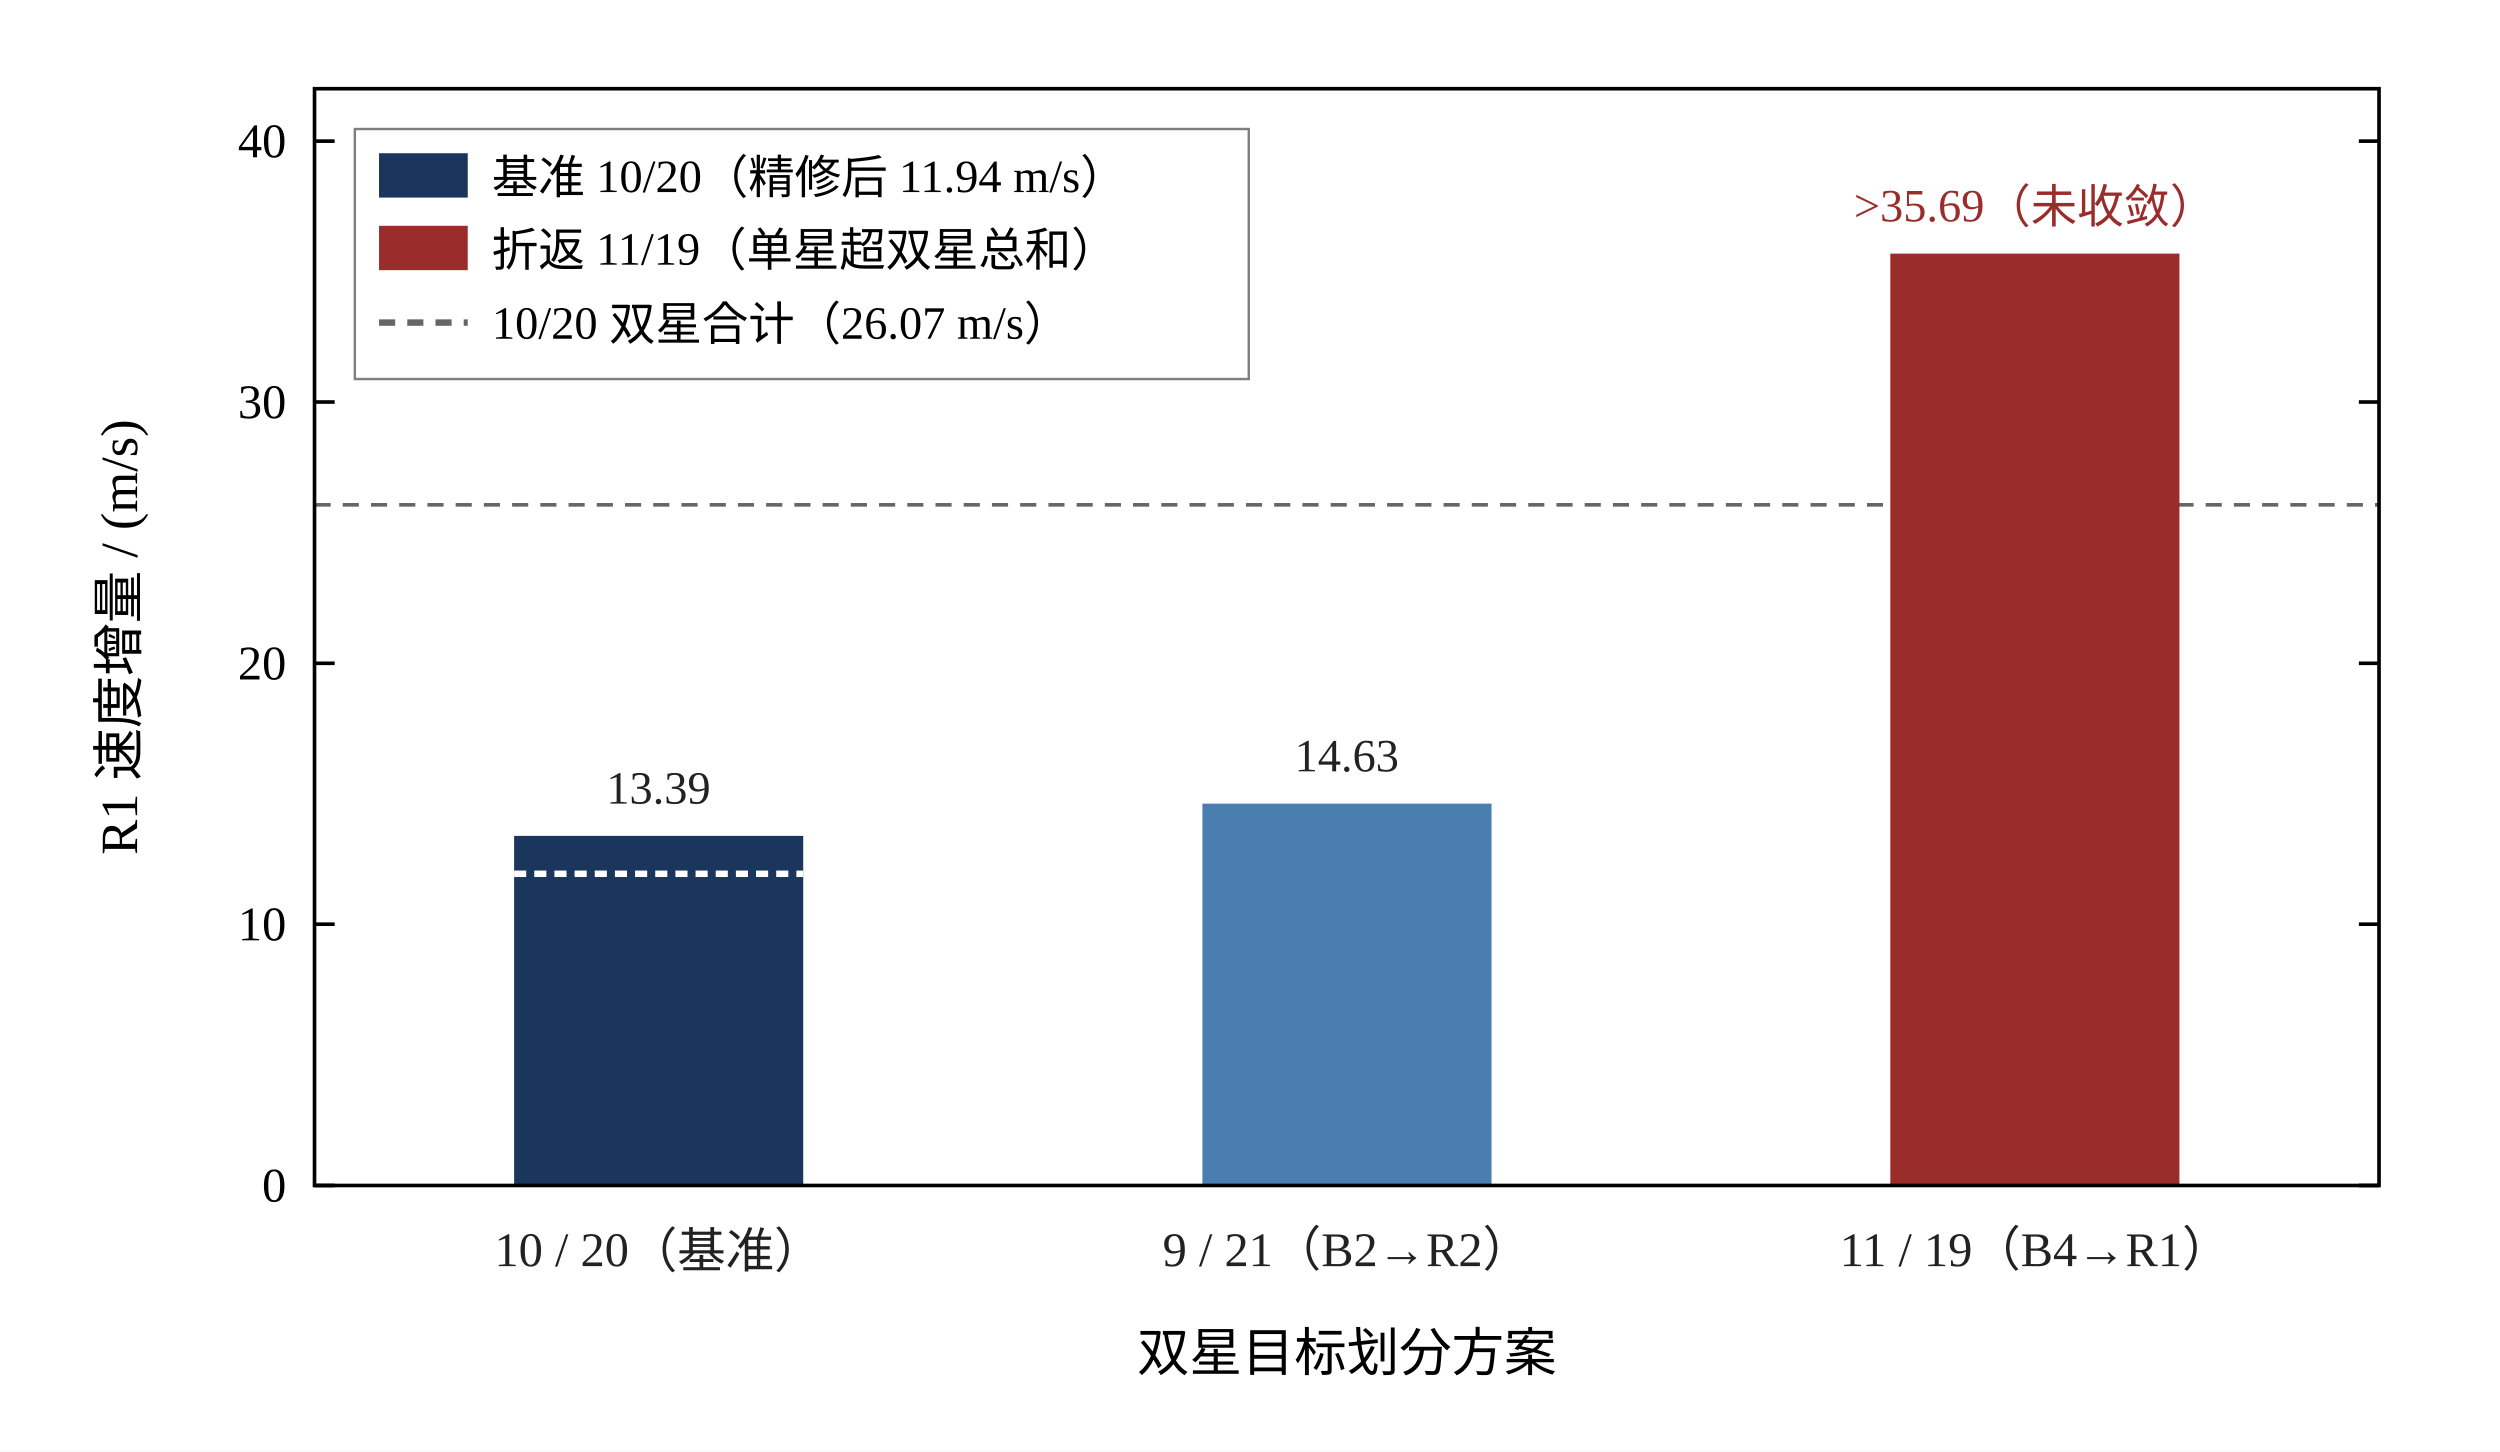
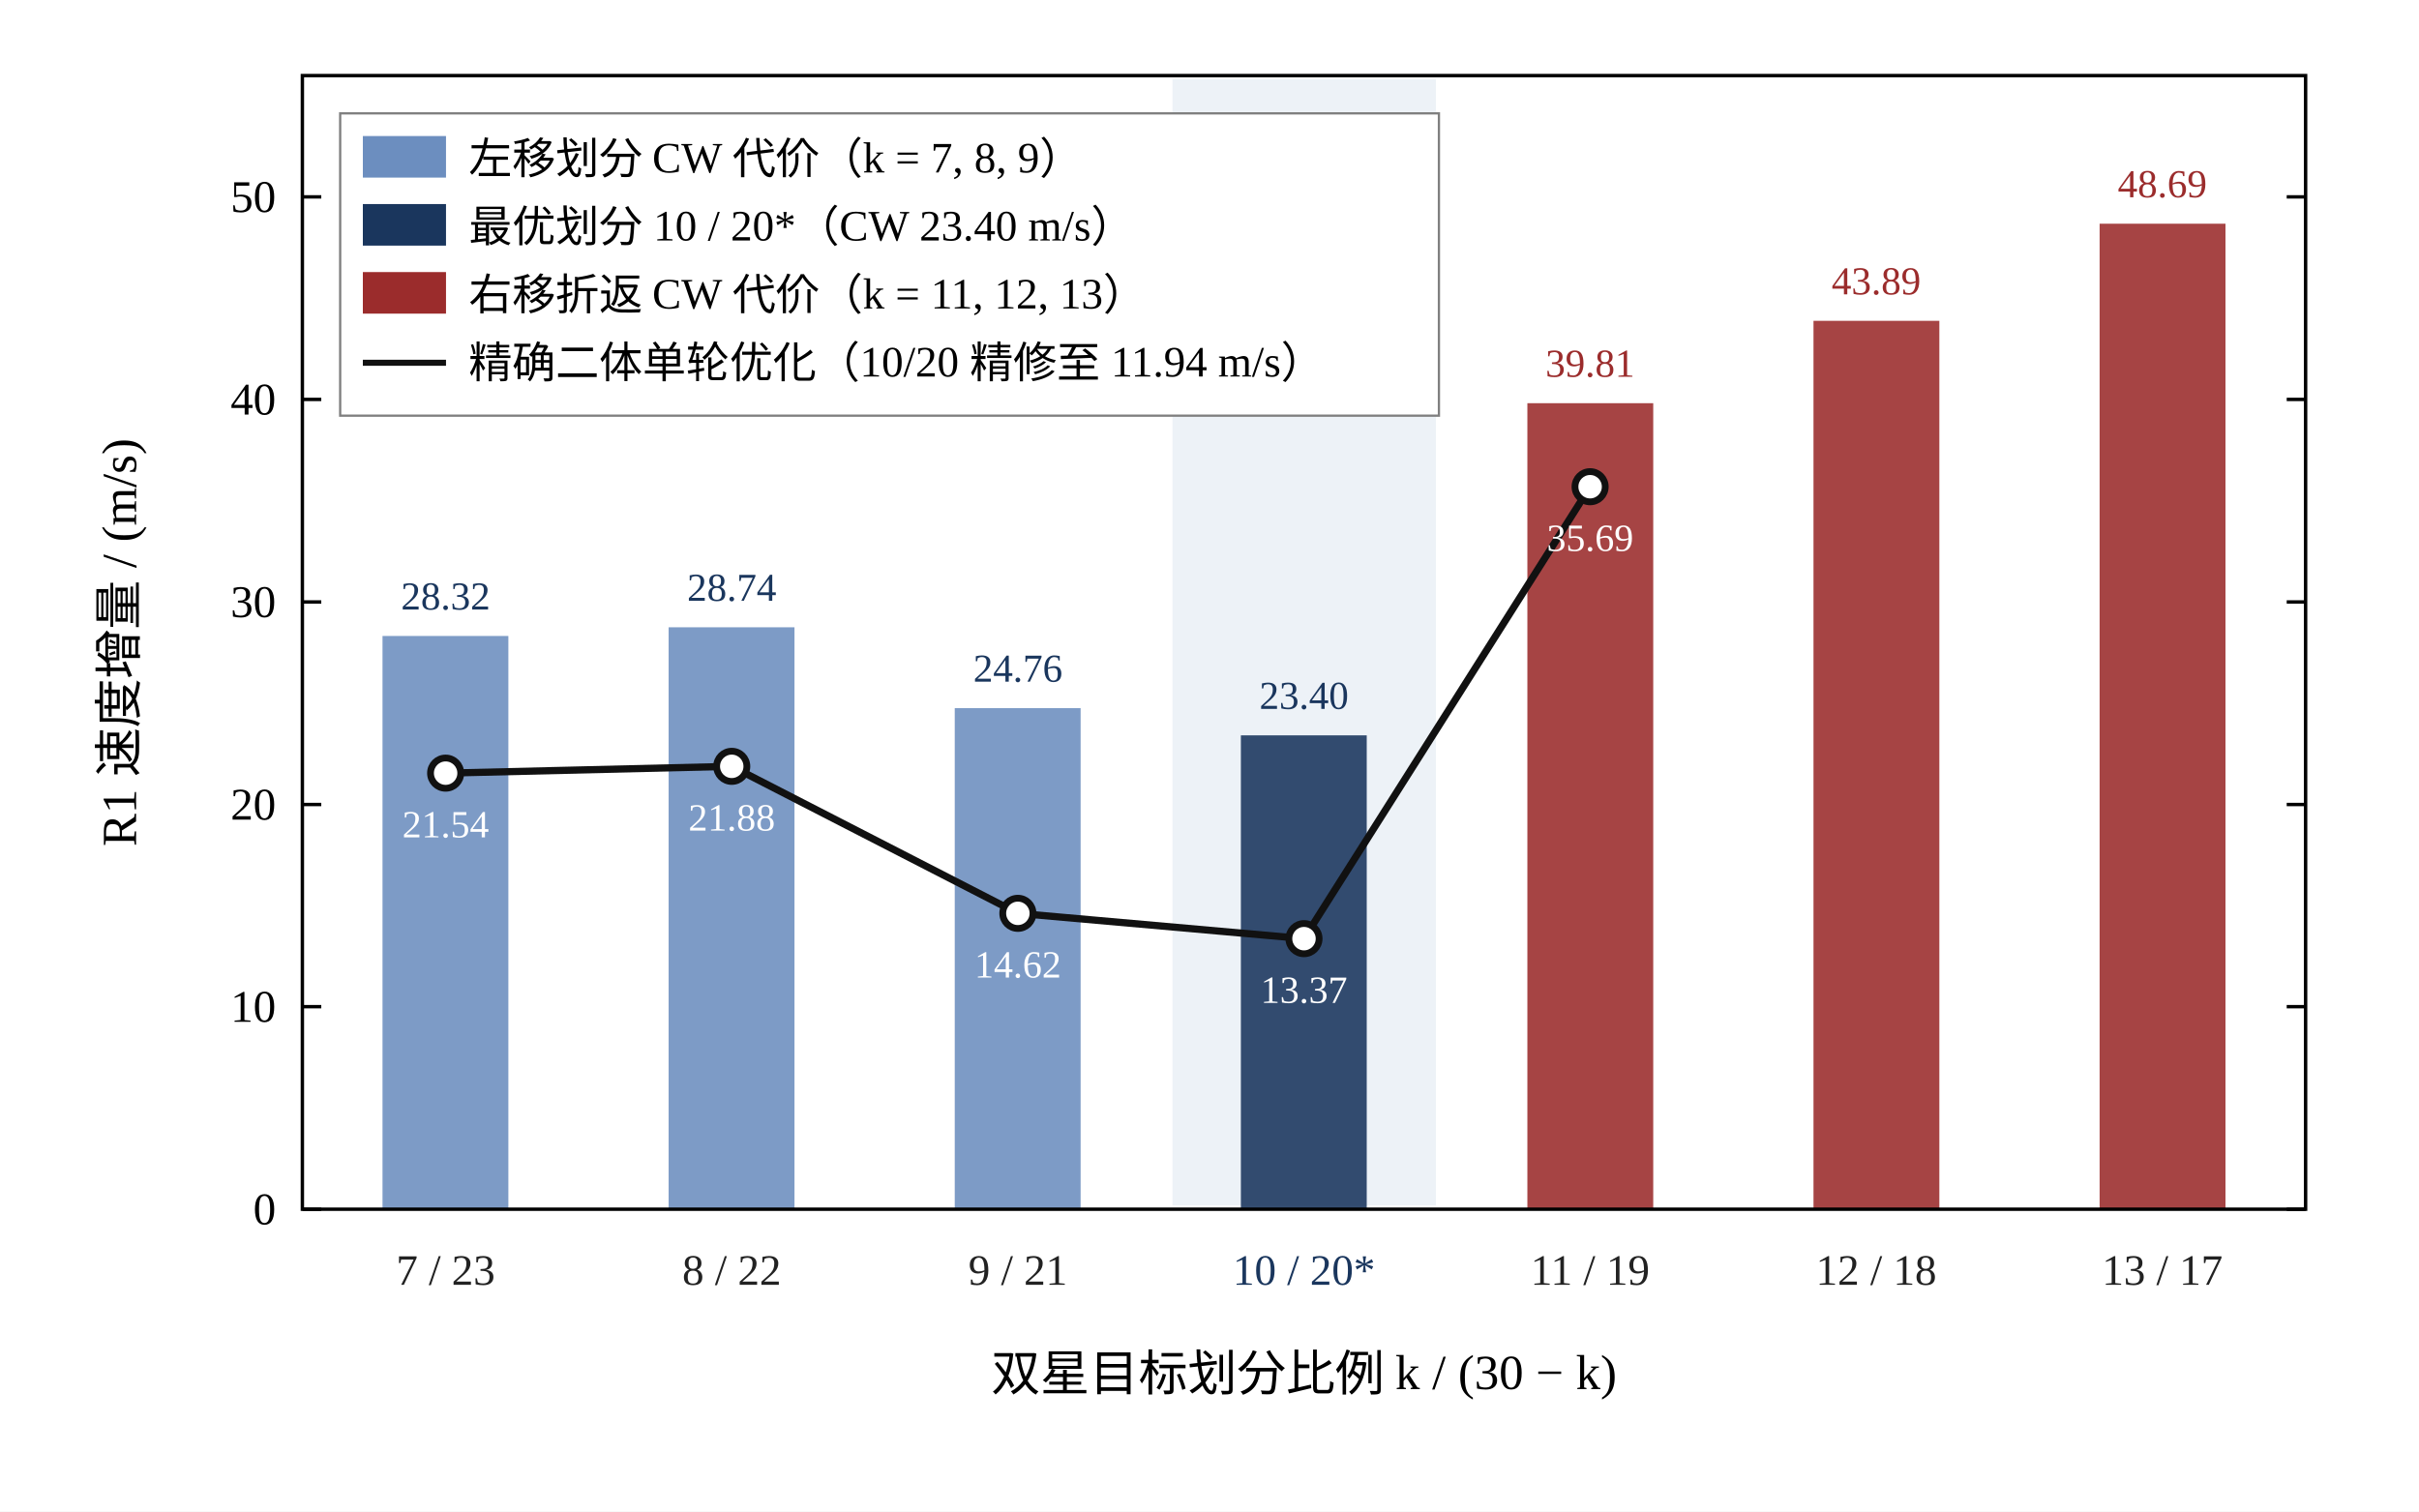
- <svg xmlns="http://www.w3.org/2000/svg" width="620" height="360" viewBox="0 0 620 360">
-   <rect x="0" y="0" width="620" height="360" fill="#FFFFFF" />
-   <line x1="78.0" y1="125.2" x2="590.0" y2="125.2" stroke="#666666" stroke-width="0.9" stroke-dasharray="4,3" />
-   <rect x="127.5" y="207.3" width="71.7" height="86.7" fill="#1A365D" />
-   <text x="163.3" y="199.3" font-family="SimSun, Times New Roman" font-size="11.5" text-anchor="middle" fill="#222222">13.39</text>
-   <line x1="127.5" y1="216.7" x2="199.2" y2="216.7" stroke="#FFFFFF" stroke-width="1.6" stroke-dasharray="3,2" />
-   <text x="163.3" y="314.0" font-family="SimSun, Times New Roman" font-size="12" text-anchor="middle" fill="#222222">10 / 20（基准）</text>
-   <rect x="298.2" y="199.3" width="71.7" height="94.7" fill="#4A7EB0" />
-   <text x="334.0" y="191.3" font-family="SimSun, Times New Roman" font-size="11.5" text-anchor="middle" fill="#222222">14.63</text>
-   <text x="334.0" y="314.0" font-family="SimSun, Times New Roman" font-size="12" text-anchor="middle" fill="#222222">9 / 21（B2→R2）</text>
-   <rect x="468.8" y="62.9" width="71.7" height="231.1" fill="#9B2C2C" />
-   <text x="504.7" y="54.9" font-family="SimSun, Times New Roman" font-size="11.5" text-anchor="middle" fill="#9B2C2C">&gt;35.69（未收敛）</text>
-   <text x="504.7" y="314.0" font-family="SimSun, Times New Roman" font-size="12" text-anchor="middle" fill="#222222">11 / 19（B4→R1）</text>
-   <rect x="78" y="22" width="512" height="272" fill="none" stroke="#000000" stroke-width="0.9" />
-   <line x1="78.0" y1="294.0" x2="83.0" y2="294.0" stroke="#000000" stroke-width="0.9" />
-   <line x1="590.0" y1="294.0" x2="585.0" y2="294.0" stroke="#000000" stroke-width="0.9" />
-   <text x="71.0" y="298.0" font-family="SimSun, Times New Roman" font-size="12" text-anchor="end" fill="#000000">0</text>
-   <line x1="78.0" y1="229.2" x2="83.0" y2="229.2" stroke="#000000" stroke-width="0.9" />
-   <line x1="590.0" y1="229.2" x2="585.0" y2="229.2" stroke="#000000" stroke-width="0.9" />
-   <text x="71.0" y="233.2" font-family="SimSun, Times New Roman" font-size="12" text-anchor="end" fill="#000000">10</text>
-   <line x1="78.0" y1="164.5" x2="83.0" y2="164.5" stroke="#000000" stroke-width="0.9" />
-   <line x1="590.0" y1="164.5" x2="585.0" y2="164.5" stroke="#000000" stroke-width="0.9" />
-   <text x="71.0" y="168.5" font-family="SimSun, Times New Roman" font-size="12" text-anchor="end" fill="#000000">20</text>
-   <line x1="78.0" y1="99.7" x2="83.0" y2="99.7" stroke="#000000" stroke-width="0.9" />
-   <line x1="590.0" y1="99.7" x2="585.0" y2="99.7" stroke="#000000" stroke-width="0.9" />
-   <text x="71.0" y="103.7" font-family="SimSun, Times New Roman" font-size="12" text-anchor="end" fill="#000000">30</text>
-   <line x1="78.0" y1="35.0" x2="83.0" y2="35.0" stroke="#000000" stroke-width="0.9" />
-   <line x1="590.0" y1="35.0" x2="585.0" y2="35.0" stroke="#000000" stroke-width="0.9" />
-   <text x="71.0" y="39.0" font-family="SimSun, Times New Roman" font-size="12" text-anchor="end" fill="#000000">40</text>
-   <text x="34.0" y="158.0" font-family="SimSun, Times New Roman" font-size="13" text-anchor="middle" fill="#000000" transform="rotate(-90 34.0 158.0)">R1 速度增量 / (m/s)</text>
-   <text x="334.0" y="340.0" font-family="SimSun, Times New Roman" font-size="13" text-anchor="middle" fill="#000000">双星目标划分方案</text>
-   <rect x="88" y="32" width="221.7" height="62" fill="#FFFFFF" stroke="#7F7F7F" stroke-width="0.6" />
-   <rect x="94" y="38" width="22" height="11" fill="#1A365D" stroke="none" />
-   <text x="122.0" y="48.0" font-family="SimSun, Times New Roman" font-size="11.5" text-anchor="start" fill="#000000">基准 10/20（精修后 11.94 m/s）</text>
-   <rect x="94" y="56" width="22" height="11" fill="#9B2C2C" stroke="none" />
-   <text x="122.0" y="66.0" font-family="SimSun, Times New Roman" font-size="11.5" text-anchor="start" fill="#000000">折返 11/19（单星超双星总和）</text>
-   <line x1="94.0" y1="80.0" x2="116.0" y2="80.0" stroke="#666666" stroke-width="1.6" stroke-dasharray="4,3" />
-   <text x="122.0" y="84.0" font-family="SimSun, Times New Roman" font-size="11.5" text-anchor="start" fill="#000000">10/20 双星合计（26.07 m/s）</text>
+ <svg xmlns="http://www.w3.org/2000/svg" width="640" height="400" viewBox="0 0 640 400">
+   <rect x="0" y="0" width="640" height="400" fill="#FFFFFF" />
+   <rect x="310.2" y="21.0" width="69.7" height="298.0" fill="#EDF2F7" stroke="none" />
+   <rect x="101.2" y="168.3" width="33.3" height="151.7" fill="#6C8EBF" fill-opacity="0.88" />
+   <text x="117.9" y="161.3" font-family="SimSun, Times New Roman" font-size="10.5" text-anchor="middle" fill="#1A365D">28.32</text>
+   <text x="117.9" y="340.0" font-family="SimSun, Times New Roman" font-size="11.5" text-anchor="middle" fill="#222222">7 / 23</text>
+   <rect x="176.9" y="166.0" width="33.3" height="154.0" fill="#6C8EBF" fill-opacity="0.88" />
+   <text x="193.6" y="159.0" font-family="SimSun, Times New Roman" font-size="10.5" text-anchor="middle" fill="#1A365D">28.74</text>
+   <text x="193.6" y="340.0" font-family="SimSun, Times New Roman" font-size="11.5" text-anchor="middle" fill="#222222">8 / 22</text>
+   <rect x="252.6" y="187.4" width="33.3" height="132.6" fill="#6C8EBF" fill-opacity="0.88" />
+   <text x="269.3" y="180.4" font-family="SimSun, Times New Roman" font-size="10.5" text-anchor="middle" fill="#1A365D">24.76</text>
+   <text x="269.3" y="340.0" font-family="SimSun, Times New Roman" font-size="11.5" text-anchor="middle" fill="#222222">9 / 21</text>
+   <rect x="328.3" y="194.6" width="33.3" height="125.4" fill="#1A365D" fill-opacity="0.88" />
+   <text x="345.0" y="187.6" font-family="SimSun, Times New Roman" font-size="10.5" text-anchor="middle" fill="#1A365D">23.40</text>
+   <text x="345.0" y="340.0" font-family="SimSun, Times New Roman" font-size="11.5" text-anchor="middle" fill="#1A365D">10 / 20*</text>
+   <rect x="404.1" y="106.7" width="33.3" height="213.3" fill="#9B2C2C" fill-opacity="0.88" />
+   <text x="420.7" y="99.7" font-family="SimSun, Times New Roman" font-size="10.5" text-anchor="middle" fill="#9B2C2C">39.81</text>
+   <text x="420.7" y="340.0" font-family="SimSun, Times New Roman" font-size="11.5" text-anchor="middle" fill="#222222">11 / 19</text>
+   <rect x="479.8" y="84.9" width="33.3" height="235.1" fill="#9B2C2C" fill-opacity="0.88" />
+   <text x="496.4" y="77.9" font-family="SimSun, Times New Roman" font-size="10.5" text-anchor="middle" fill="#9B2C2C">43.89</text>
+   <text x="496.4" y="340.0" font-family="SimSun, Times New Roman" font-size="11.5" text-anchor="middle" fill="#222222">12 / 18</text>
+   <rect x="555.5" y="59.2" width="33.3" height="260.8" fill="#9B2C2C" fill-opacity="0.88" />
+   <text x="572.1" y="52.2" font-family="SimSun, Times New Roman" font-size="10.5" text-anchor="middle" fill="#9B2C2C">48.69</text>
+   <text x="572.1" y="340.0" font-family="SimSun, Times New Roman" font-size="11.5" text-anchor="middle" fill="#222222">13 / 17</text>
+   <polyline points="117.9,204.6 193.6,202.8 269.3,241.7 345.0,248.4 420.7,128.8" fill="none" stroke="#111111" stroke-width="1.9" />
+   <circle cx="117.9" cy="204.6" r="4.0" fill="#FFFFFF" stroke="#111111" stroke-width="1.8" />
+   <text x="117.9" y="221.6" font-family="SimSun, Times New Roman" font-size="10.2" text-anchor="middle" fill="#FFFFFF">21.54</text>
+   <circle cx="193.6" cy="202.8" r="4.0" fill="#FFFFFF" stroke="#111111" stroke-width="1.8" />
+   <text x="193.6" y="219.8" font-family="SimSun, Times New Roman" font-size="10.2" text-anchor="middle" fill="#FFFFFF">21.88</text>
+   <circle cx="269.3" cy="241.7" r="4.0" fill="#FFFFFF" stroke="#111111" stroke-width="1.8" />
+   <text x="269.3" y="258.7" font-family="SimSun, Times New Roman" font-size="10.2" text-anchor="middle" fill="#FFFFFF">14.62</text>
+   <circle cx="345.0" cy="248.4" r="4.0" fill="#FFFFFF" stroke="#111111" stroke-width="1.8" />
+   <text x="345.0" y="265.4" font-family="SimSun, Times New Roman" font-size="10.2" text-anchor="middle" fill="#FFFFFF">13.37</text>
+   <circle cx="420.7" cy="128.8" r="4.0" fill="#FFFFFF" stroke="#111111" stroke-width="1.8" />
+   <text x="420.7" y="145.8" font-family="SimSun, Times New Roman" font-size="10.2" text-anchor="middle" fill="#FFFFFF">35.69</text>
+   <rect x="80" y="20" width="530" height="300" fill="none" stroke="#000000" stroke-width="0.9" />
+   <line x1="80.0" y1="320.0" x2="85.0" y2="320.0" stroke="#000000" stroke-width="0.9" />
+   <line x1="610.0" y1="320.0" x2="605.0" y2="320.0" stroke="#000000" stroke-width="0.9" />
+   <text x="73.0" y="324.0" font-family="SimSun, Times New Roman" font-size="12" text-anchor="end" fill="#000000">0</text>
+   <line x1="80.0" y1="266.4" x2="85.0" y2="266.4" stroke="#000000" stroke-width="0.9" />
+   <line x1="610.0" y1="266.4" x2="605.0" y2="266.4" stroke="#000000" stroke-width="0.9" />
+   <text x="73.0" y="270.4" font-family="SimSun, Times New Roman" font-size="12" text-anchor="end" fill="#000000">10</text>
+   <line x1="80.0" y1="212.9" x2="85.0" y2="212.9" stroke="#000000" stroke-width="0.9" />
+   <line x1="610.0" y1="212.9" x2="605.0" y2="212.9" stroke="#000000" stroke-width="0.9" />
+   <text x="73.0" y="216.9" font-family="SimSun, Times New Roman" font-size="12" text-anchor="end" fill="#000000">20</text>
+   <line x1="80.0" y1="159.3" x2="85.0" y2="159.3" stroke="#000000" stroke-width="0.9" />
+   <line x1="610.0" y1="159.3" x2="605.0" y2="159.3" stroke="#000000" stroke-width="0.9" />
+   <text x="73.0" y="163.3" font-family="SimSun, Times New Roman" font-size="12" text-anchor="end" fill="#000000">30</text>
+   <line x1="80.0" y1="105.7" x2="85.0" y2="105.7" stroke="#000000" stroke-width="0.9" />
+   <line x1="610.0" y1="105.7" x2="605.0" y2="105.7" stroke="#000000" stroke-width="0.9" />
+   <text x="73.0" y="109.7" font-family="SimSun, Times New Roman" font-size="12" text-anchor="end" fill="#000000">40</text>
+   <line x1="80.0" y1="52.1" x2="85.0" y2="52.1" stroke="#000000" stroke-width="0.9" />
+   <line x1="610.0" y1="52.1" x2="605.0" y2="52.1" stroke="#000000" stroke-width="0.9" />
+   <text x="73.0" y="56.1" font-family="SimSun, Times New Roman" font-size="12" text-anchor="end" fill="#000000">50</text>
+   <text x="36.0" y="170.0" font-family="SimSun, Times New Roman" font-size="13" text-anchor="middle" fill="#000000" transform="rotate(-90 36.0 170.0)">R1 速度增量 / (m/s)</text>
+   <text x="345.0" y="368.0" font-family="SimSun, Times New Roman" font-size="13" text-anchor="middle" fill="#000000">双星目标划分比例 k / (30 − k)</text>
+   <rect x="90" y="30" width="290.7" height="80" fill="#FFFFFF" stroke="#7F7F7F" stroke-width="0.6" />
+   <rect x="96" y="36" width="22" height="11" fill="#6C8EBF" stroke="none" />
+   <text x="124.0" y="46.0" font-family="SimSun, Times New Roman" font-size="11.5" text-anchor="start" fill="#000000">左移划分 CW 代价（k = 7, 8, 9）</text>
+   <rect x="96" y="54" width="22" height="11" fill="#1A365D" stroke="none" />
+   <text x="124.0" y="64.0" font-family="SimSun, Times New Roman" font-size="11.5" text-anchor="start" fill="#000000">最优划分 10 / 20*（CW 23.40 m/s）</text>
+   <rect x="96" y="72" width="22" height="11" fill="#9B2C2C" stroke="none" />
+   <text x="124.0" y="82.0" font-family="SimSun, Times New Roman" font-size="11.5" text-anchor="start" fill="#000000">右移折返 CW 代价（k = 11, 12, 13）</text>
+   <line x1="96.0" y1="96.0" x2="118.0" y2="96.0" stroke="#111111" stroke-width="1.6" />
+   <text x="124.0" y="100.0" font-family="SimSun, Times New Roman" font-size="11.5" text-anchor="start" fill="#000000">精确二体单轮优化（10/20 精修至 11.94 m/s）</text>
</svg>
